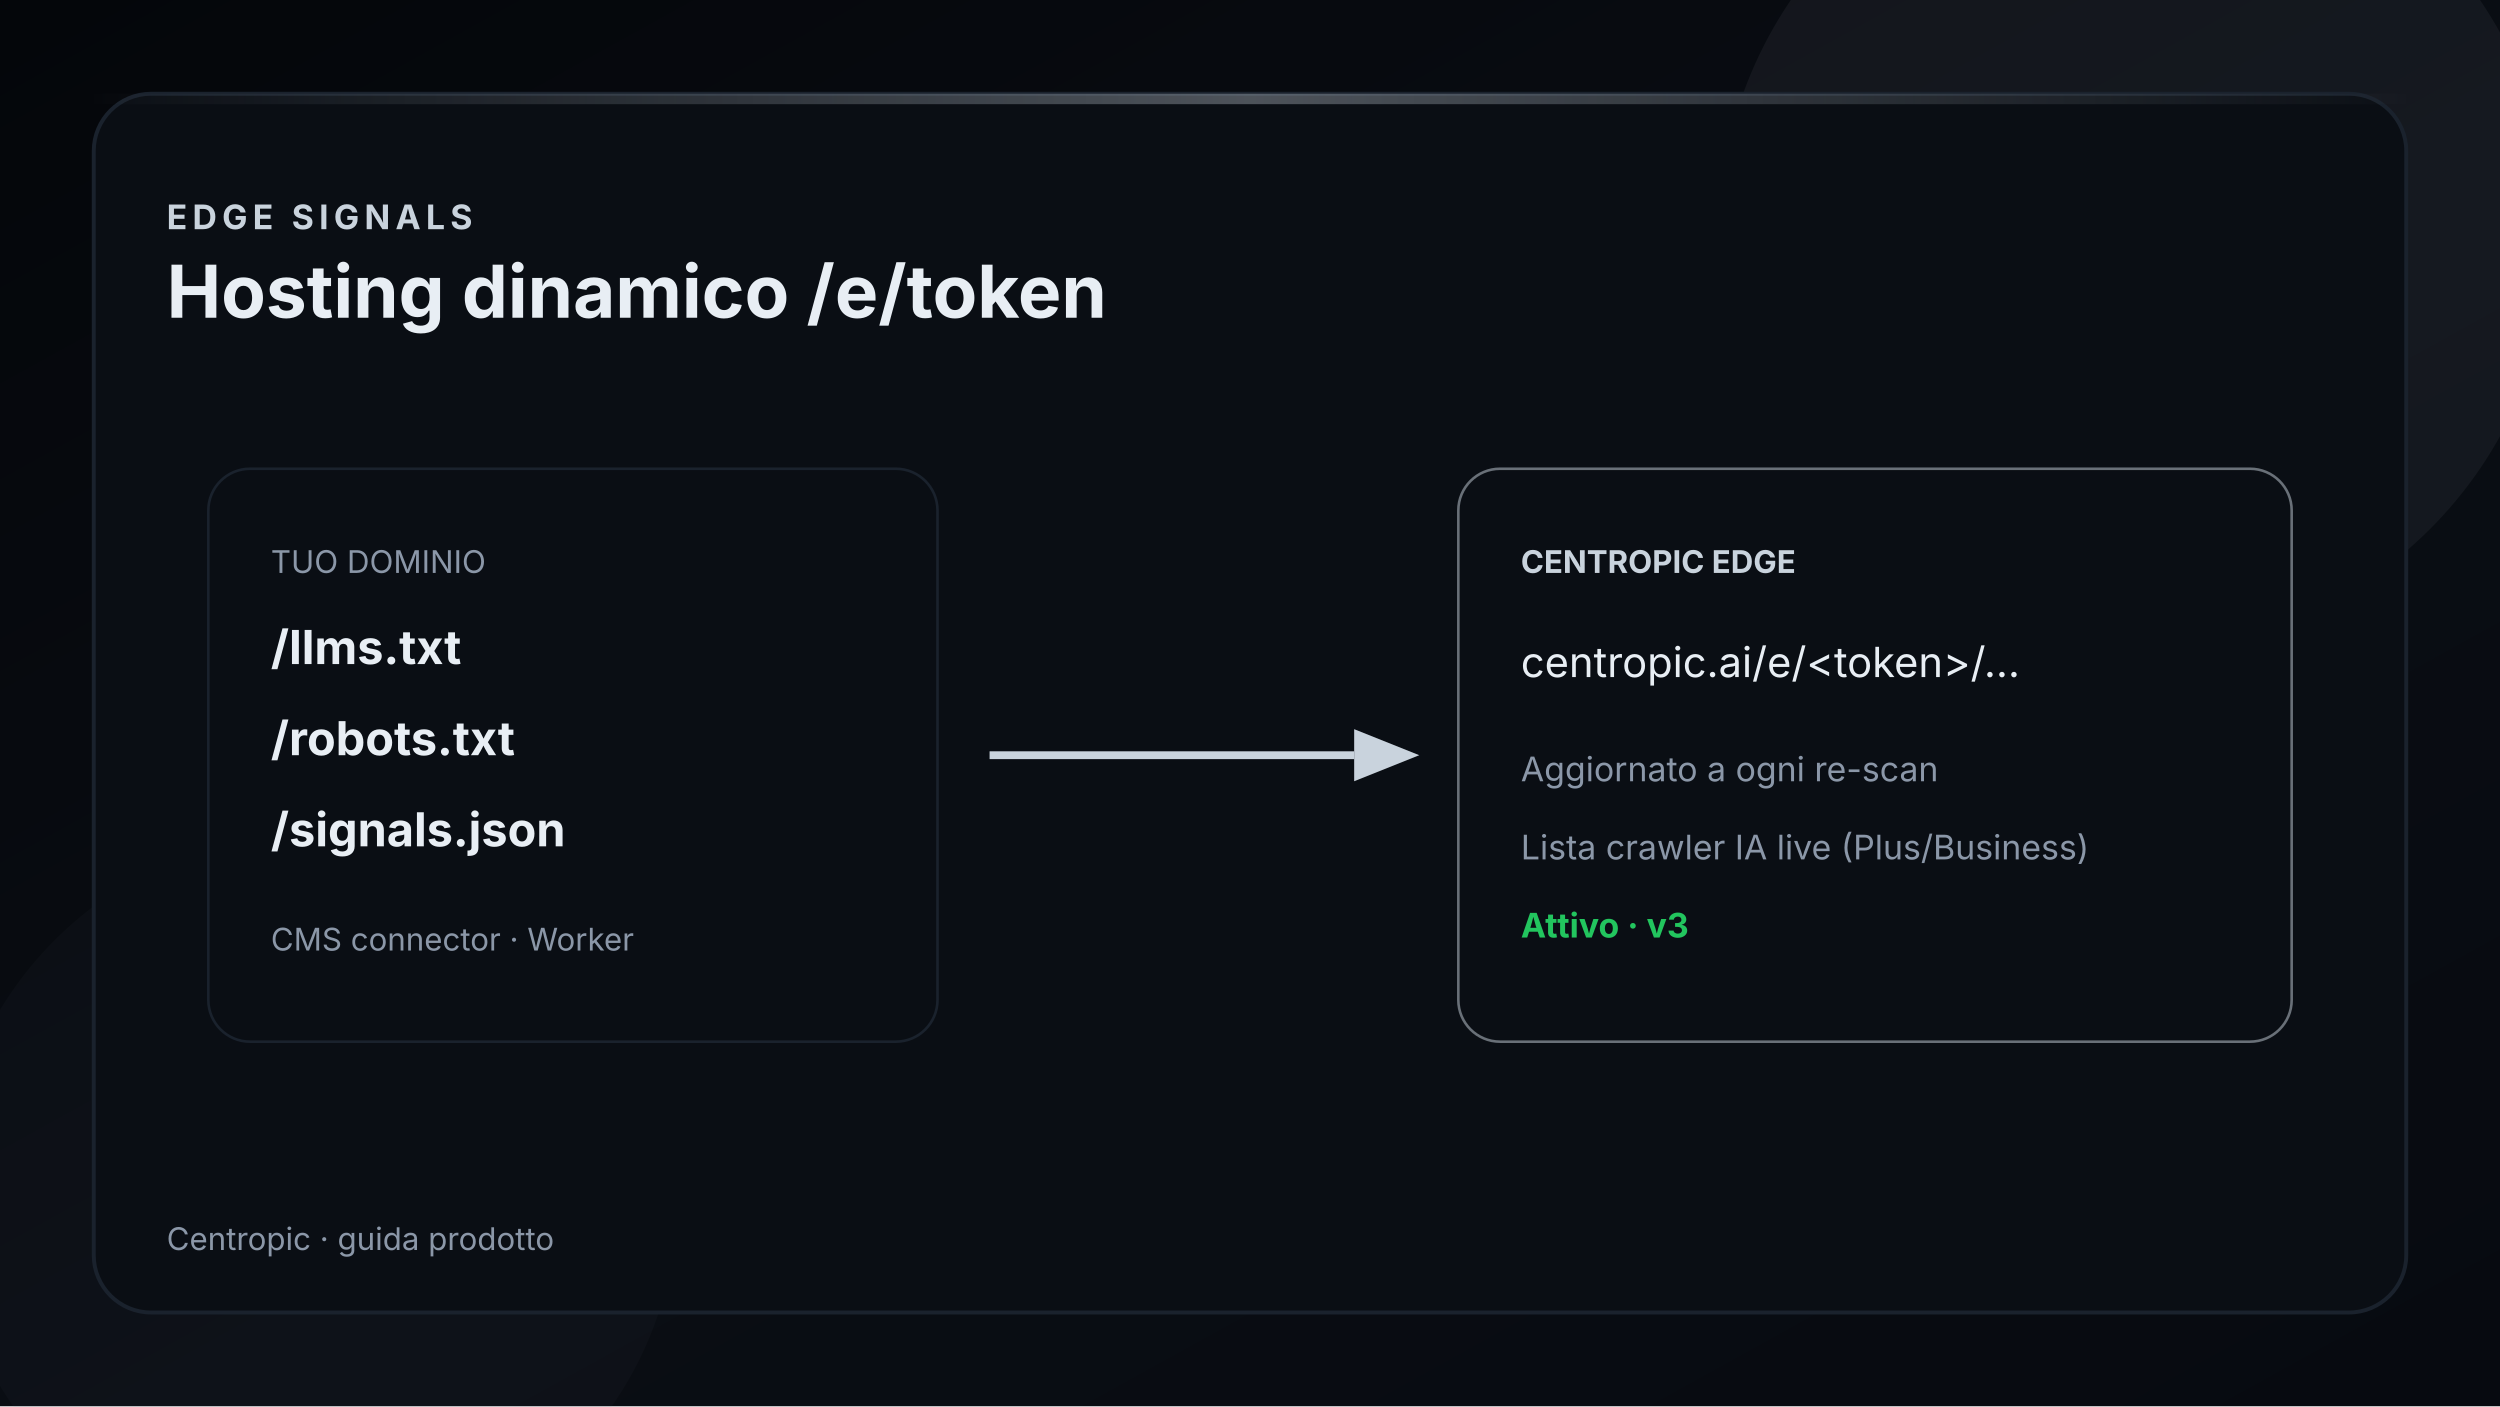
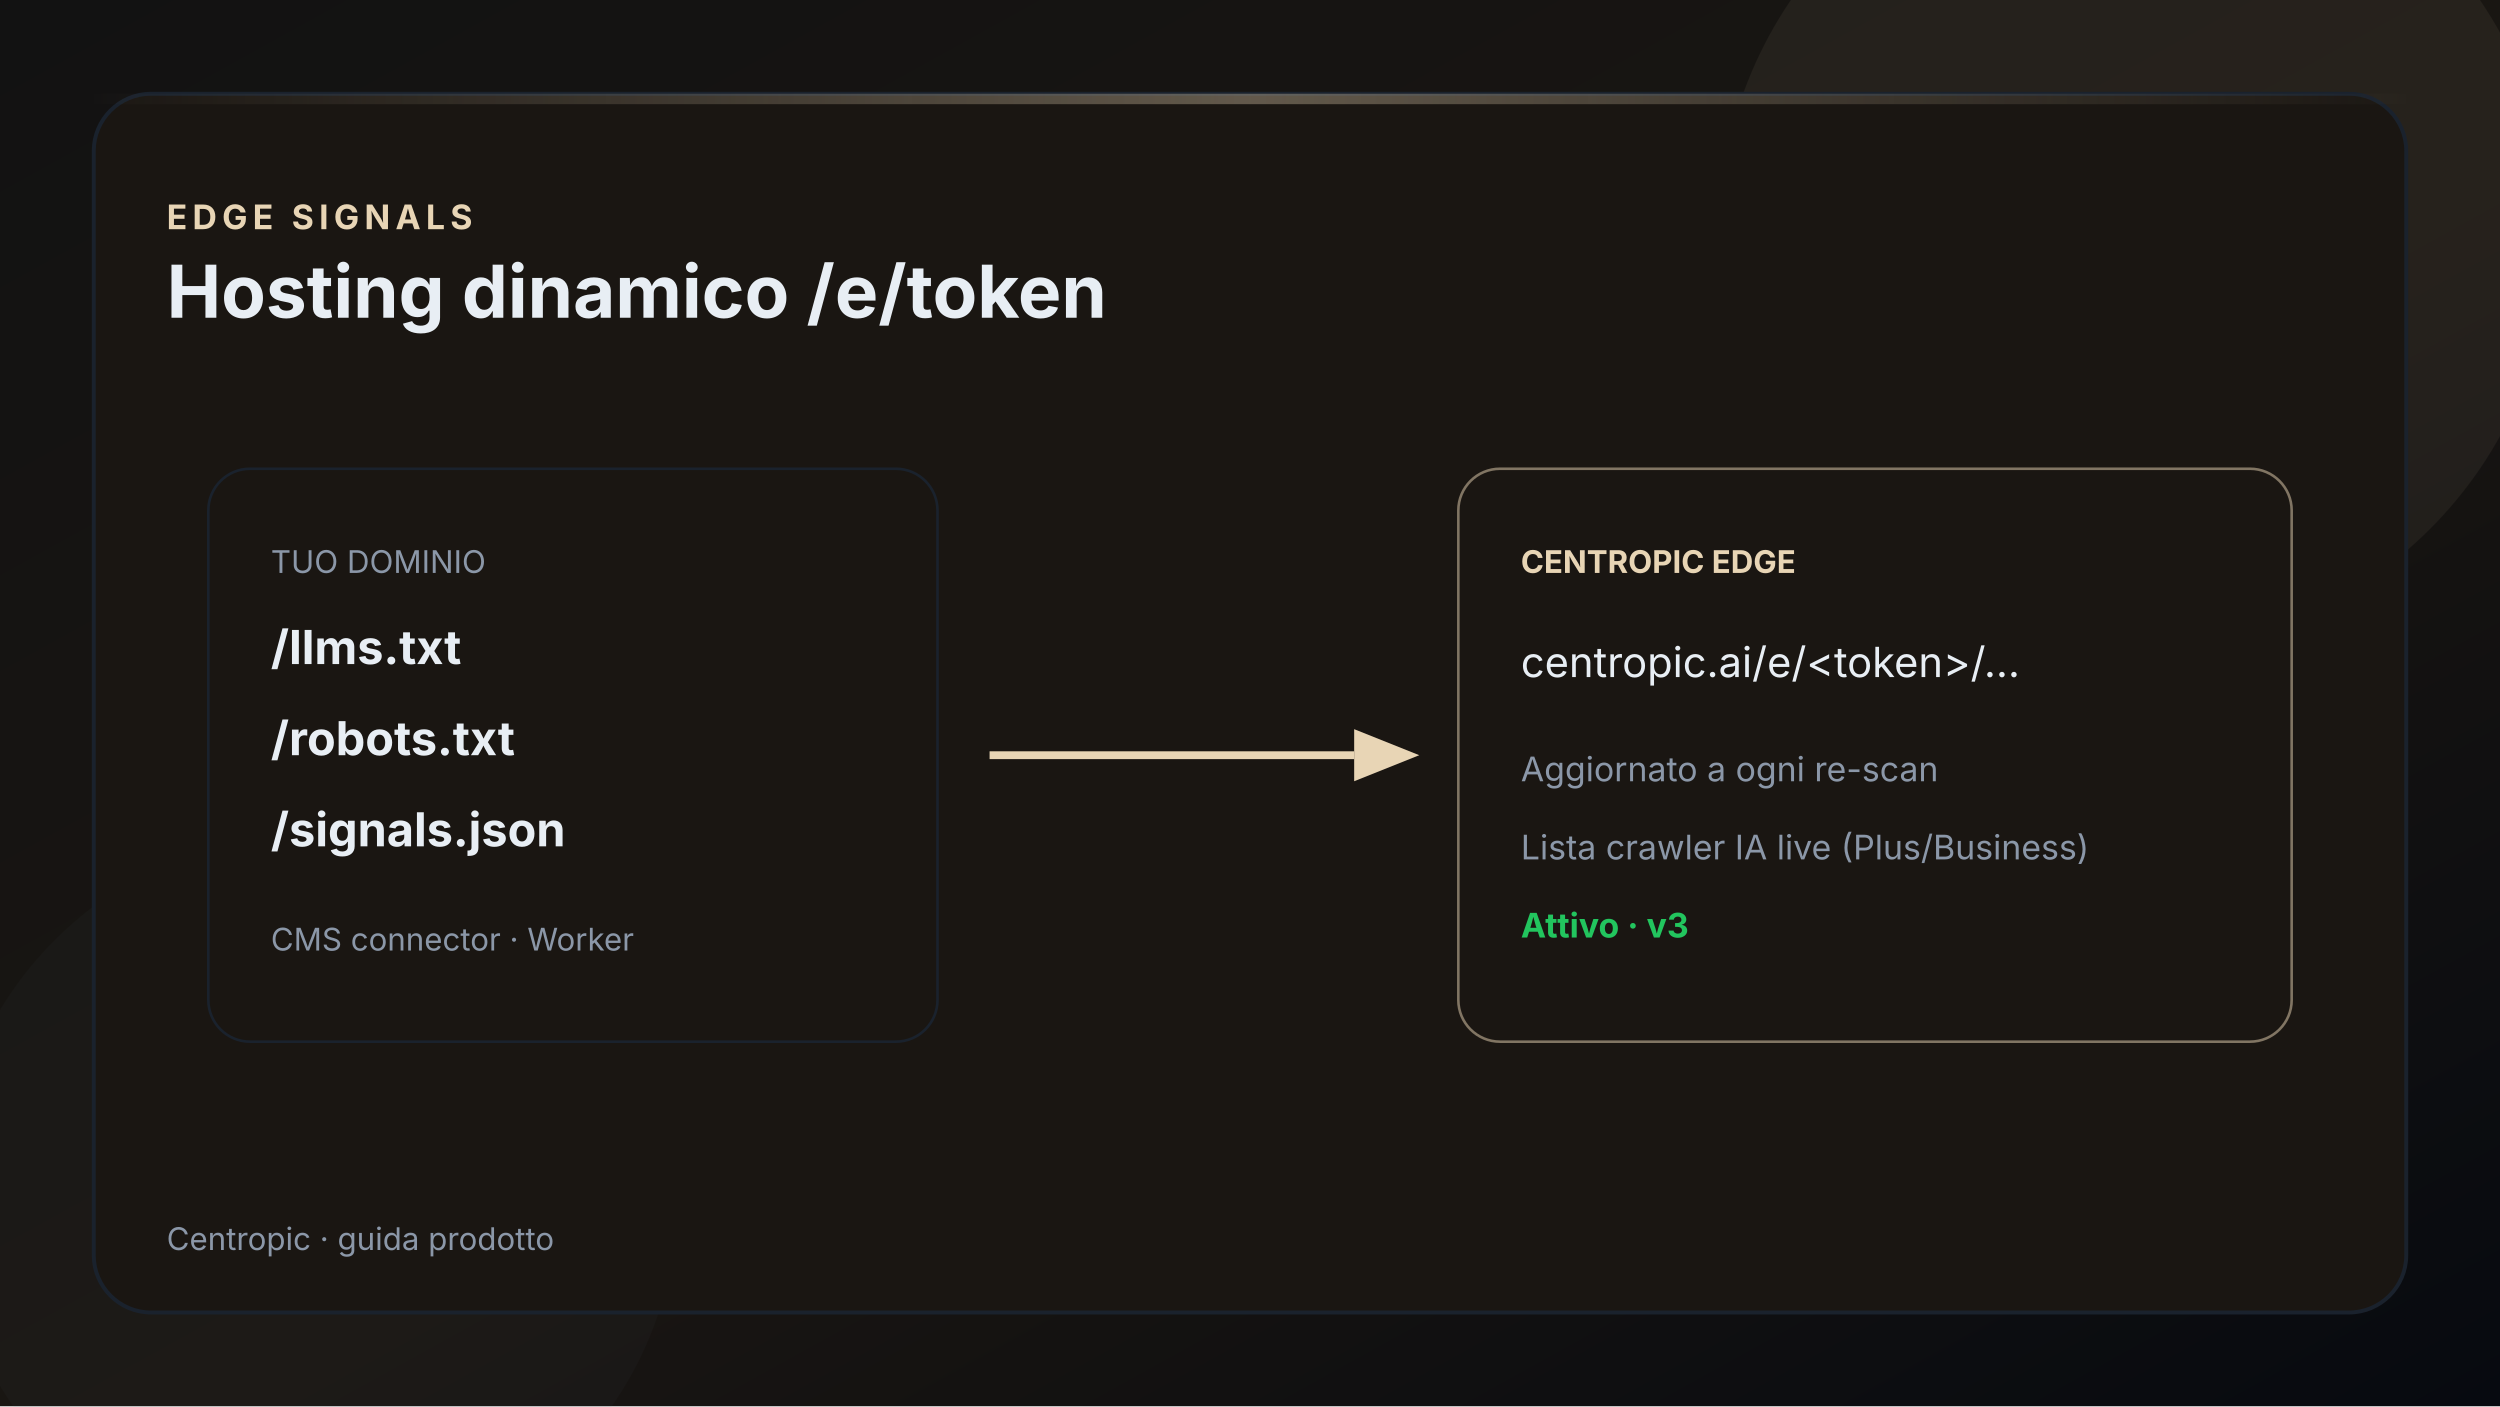
<svg xmlns="http://www.w3.org/2000/svg" width="960" height="540" viewBox="0 0 960 540" role="img" aria-labelledby="t d">
  <defs>
    <linearGradient id="bg" x1="0" y1="0" x2="1" y2="1">
-       <stop offset="0%" stop-color="#04060A" />
-       <stop offset="55%" stop-color="#0A0E14" />
+       <stop offset="0%" stop-color="#121212" />
+       <stop offset="55%" stop-color="#1A1612" />
      <stop offset="100%" stop-color="#070A10" />
    </linearGradient>
    <linearGradient id="glow" x1="0" y1="0" x2="1" y2="0">
-       <stop offset="0%" stop-color="#C9D3DD" stop-opacity="0" />
-       <stop offset="50%" stop-color="#C9D3DD" stop-opacity=".35" />
-       <stop offset="100%" stop-color="#C9D3DD" stop-opacity="0" />
+       <stop offset="0%" stop-color="#E8D5B5" stop-opacity="0" />
+       <stop offset="50%" stop-color="#E8D5B5" stop-opacity=".35" />
+       <stop offset="100%" stop-color="#E8D5B5" stop-opacity="0" />
    </linearGradient>
    <filter id="soft" x="-20%" y="-20%" width="140%" height="140%">
      <feGaussianBlur stdDeviation="12" result="b" />
      <feMerge>
        <feMergeNode in="b" />
        <feMergeNode in="SourceGraphic" />
      </feMerge>
    </filter>
  </defs>
  <rect width="960" height="540" fill="url(#bg)" />
-   <circle cx="820" cy="90" r="160" fill="#C9D3DD" opacity=".06" />
+   <circle cx="820" cy="90" r="160" fill="#E8D5B5" opacity=".06" />
  <circle cx="120" cy="460" r="140" fill="#5B6B7A" opacity=".05" />
-   <rect x="36" y="36" width="888" height="468" rx="22" fill="#0A0E14" stroke="#1A222D" stroke-width="1.5" />
+   <rect x="36" y="36" width="888" height="468" rx="22" fill="#1A1612" stroke="#1A222D" stroke-width="1.5" />
  <rect x="36" y="36" width="888" height="4" fill="url(#glow)" />
-   <text x="64" y="88" fill="#C9D3DD" font-family="'Inter', system-ui, sans-serif" font-size="13" font-weight="700" letter-spacing="2">EDGE SIGNALS</text>
+   <text x="64" y="88" fill="#E8D5B5" font-family="'Inter', system-ui, sans-serif" font-size="13" font-weight="700" letter-spacing="2">EDGE SIGNALS</text>
  <text x="64" y="122" fill="#E8EEF4" font-family="'Inter', system-ui, sans-serif" font-size="28" font-weight="700">Hosting dinamico /e/token</text>
  <g font-family="'Inter', system-ui, sans-serif">
-     <rect x="80" y="180" width="280" height="220" rx="16" fill="#0A0E14" stroke="#1A222D" />
+     <rect x="80" y="180" width="280" height="220" rx="16" fill="#1A1612" stroke="#1A222D" />
    <text x="104" y="220" fill="#8B97A8" font-size="12">TUO DOMINIO</text>
    <text x="104" y="255" fill="#E8EEF4" font-size="18" font-weight="700">/llms.txt</text>
    <text x="104" y="290" fill="#E8EEF4" font-size="18" font-weight="700">/robots.txt</text>
    <text x="104" y="325" fill="#E8EEF4" font-size="18" font-weight="700">/signals.json</text>
    <text x="104" y="365" fill="#8B97A8" font-size="12">CMS connector · Worker</text>
-     <path d="M380 290 H520" stroke="#C9D3DD" stroke-width="3" marker-end="url(#arrow)" />
-     <polygon points="520,280 545,290 520,300" fill="#C9D3DD" />
-     <rect x="560" y="180" width="320" height="220" rx="16" fill="#0A0E14" stroke="#C9D3DD" stroke-opacity=".5" />
-     <text x="584" y="220" fill="#C9D3DD" font-size="12" font-weight="700">CENTROPIC EDGE</text>
+     <path d="M380 290 H520" stroke="#E8D5B5" stroke-width="3" marker-end="url(#arrow)" />
+     <polygon points="520,280 545,290 520,300" fill="#E8D5B5" />
+     <rect x="560" y="180" width="320" height="220" rx="16" fill="#1A1612" stroke="#E8D5B5" stroke-opacity=".5" />
+     <text x="584" y="220" fill="#E8D5B5" font-size="12" font-weight="700">CENTROPIC EDGE</text>
    <text x="584" y="260" fill="#E8EEF4" font-size="16">centropic.ai/e/&lt;token&gt;/…</text>
    <text x="584" y="300" fill="#8B97A8" font-size="13">Aggiornato a ogni re-scan</text>
    <text x="584" y="330" fill="#8B97A8" font-size="13">Lista crawler IA live (Plus/Business)</text>
    <text x="584" y="360" fill="#22C55E" font-size="13" font-weight="700">Attivo · v3</text>
  </g>
  <text x="64" y="480" fill="#8B97A8" font-family="'Inter', system-ui, sans-serif" font-size="12">Centropic · guida prodotto</text>
</svg>
